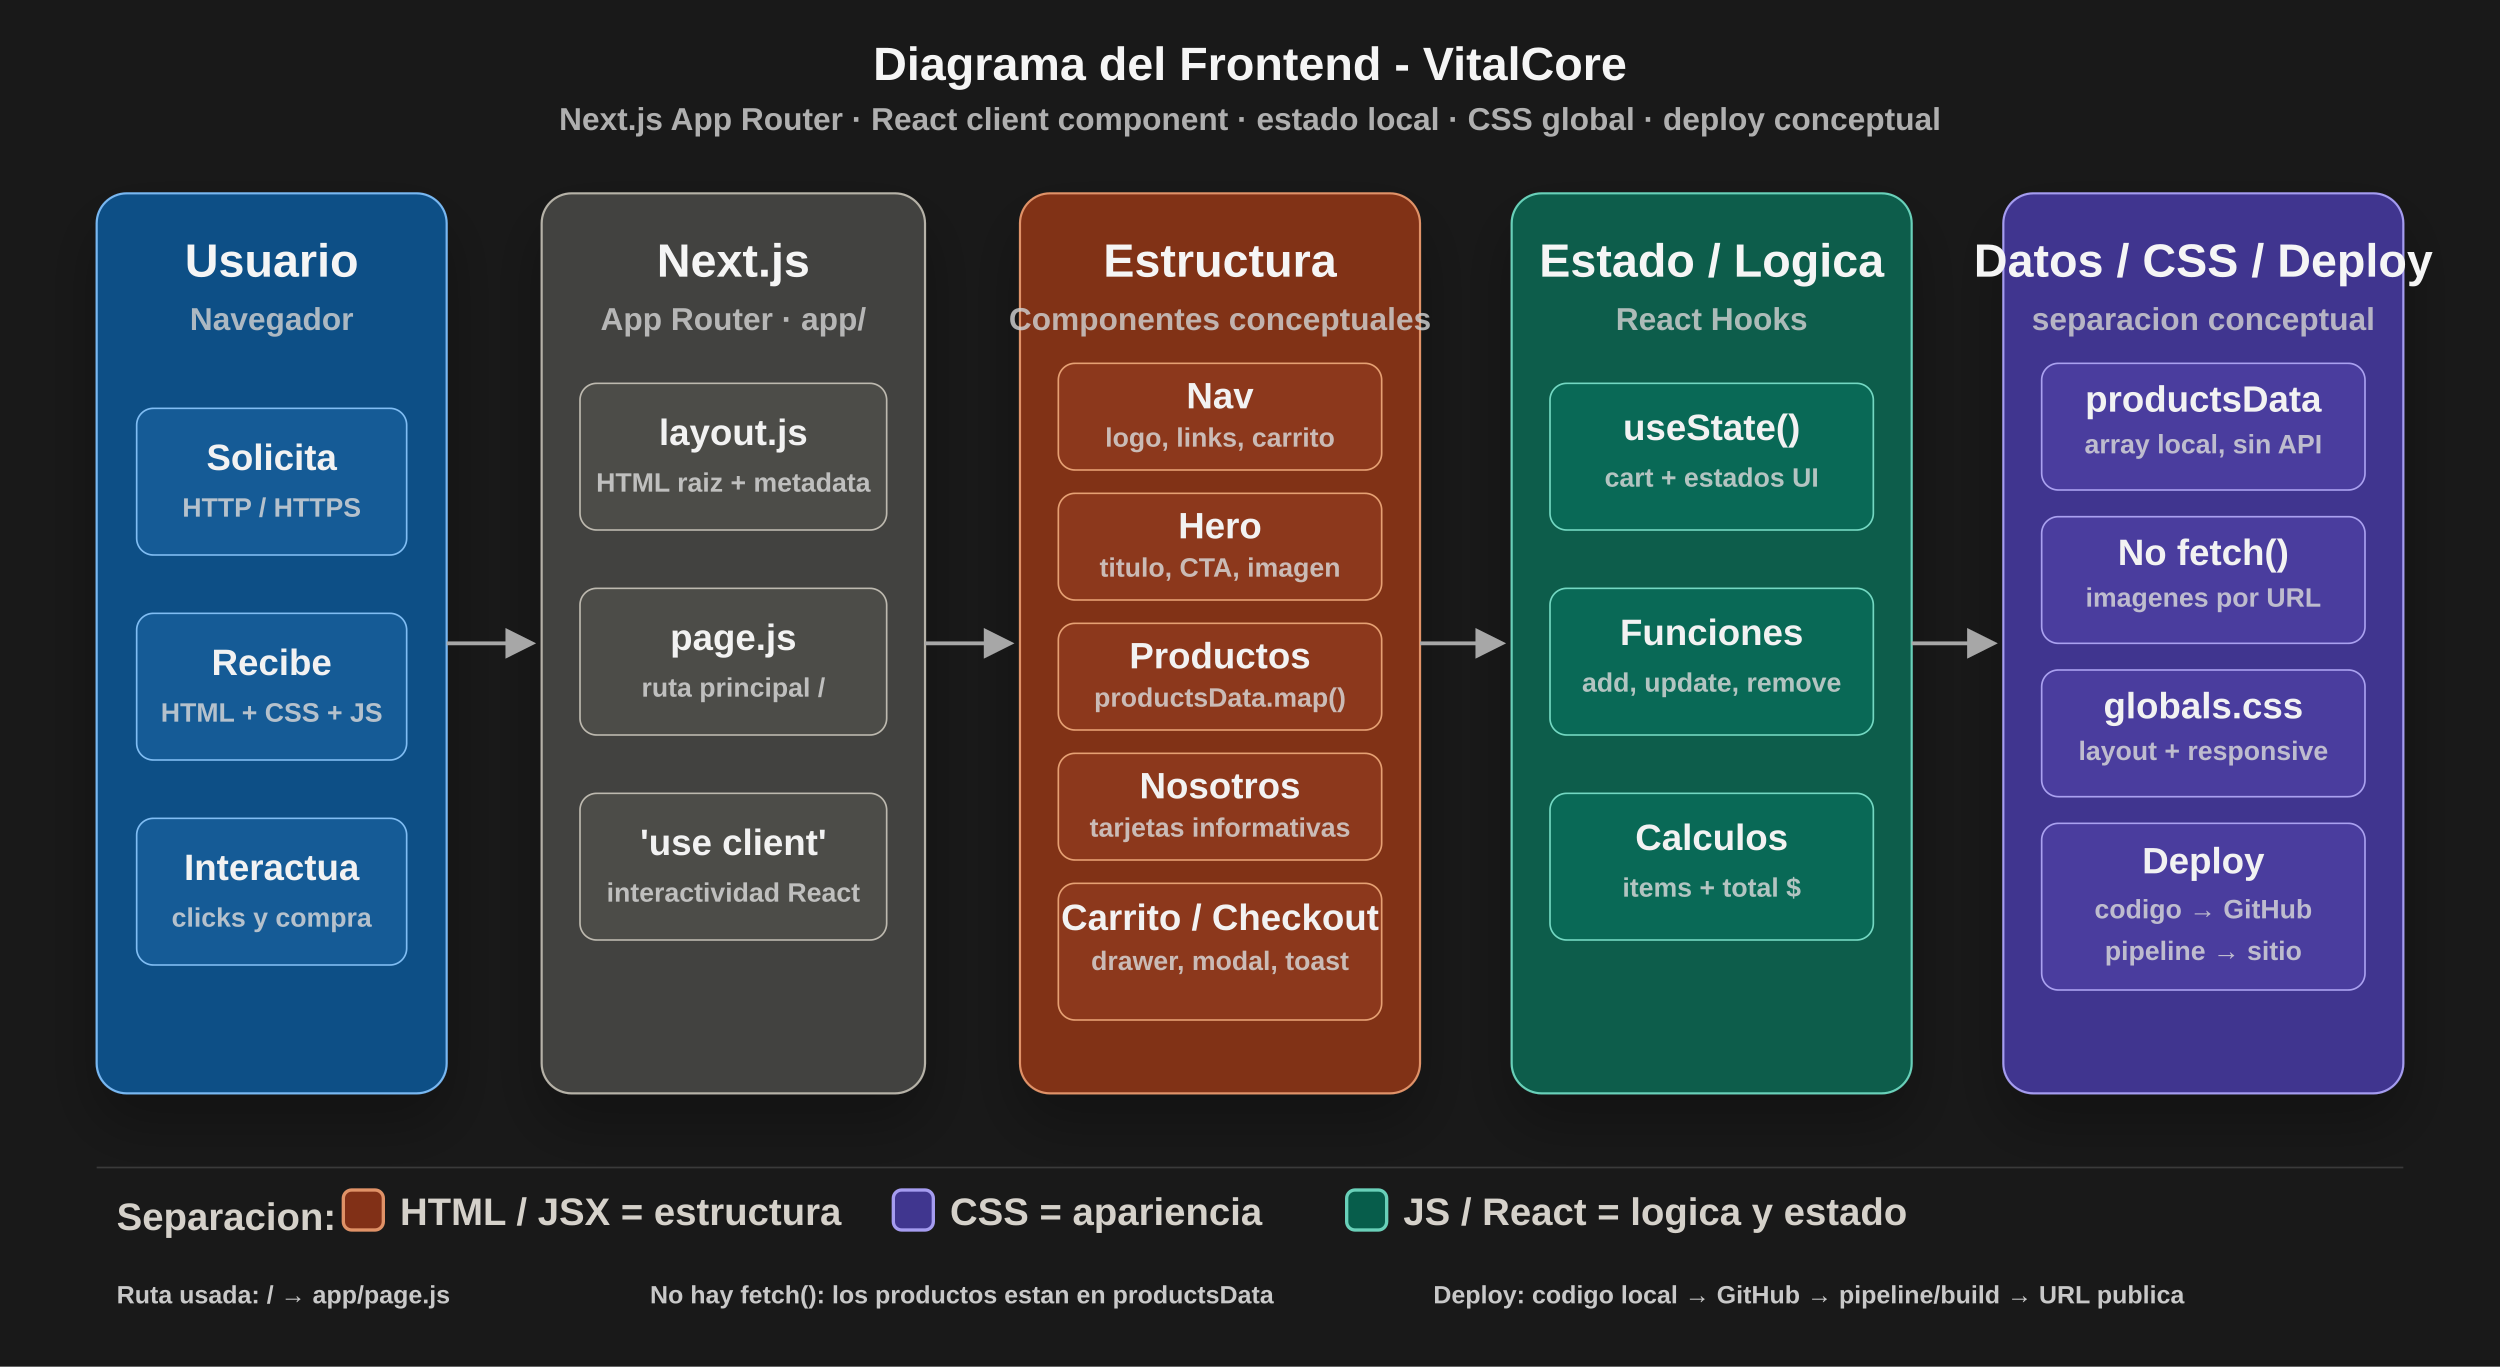
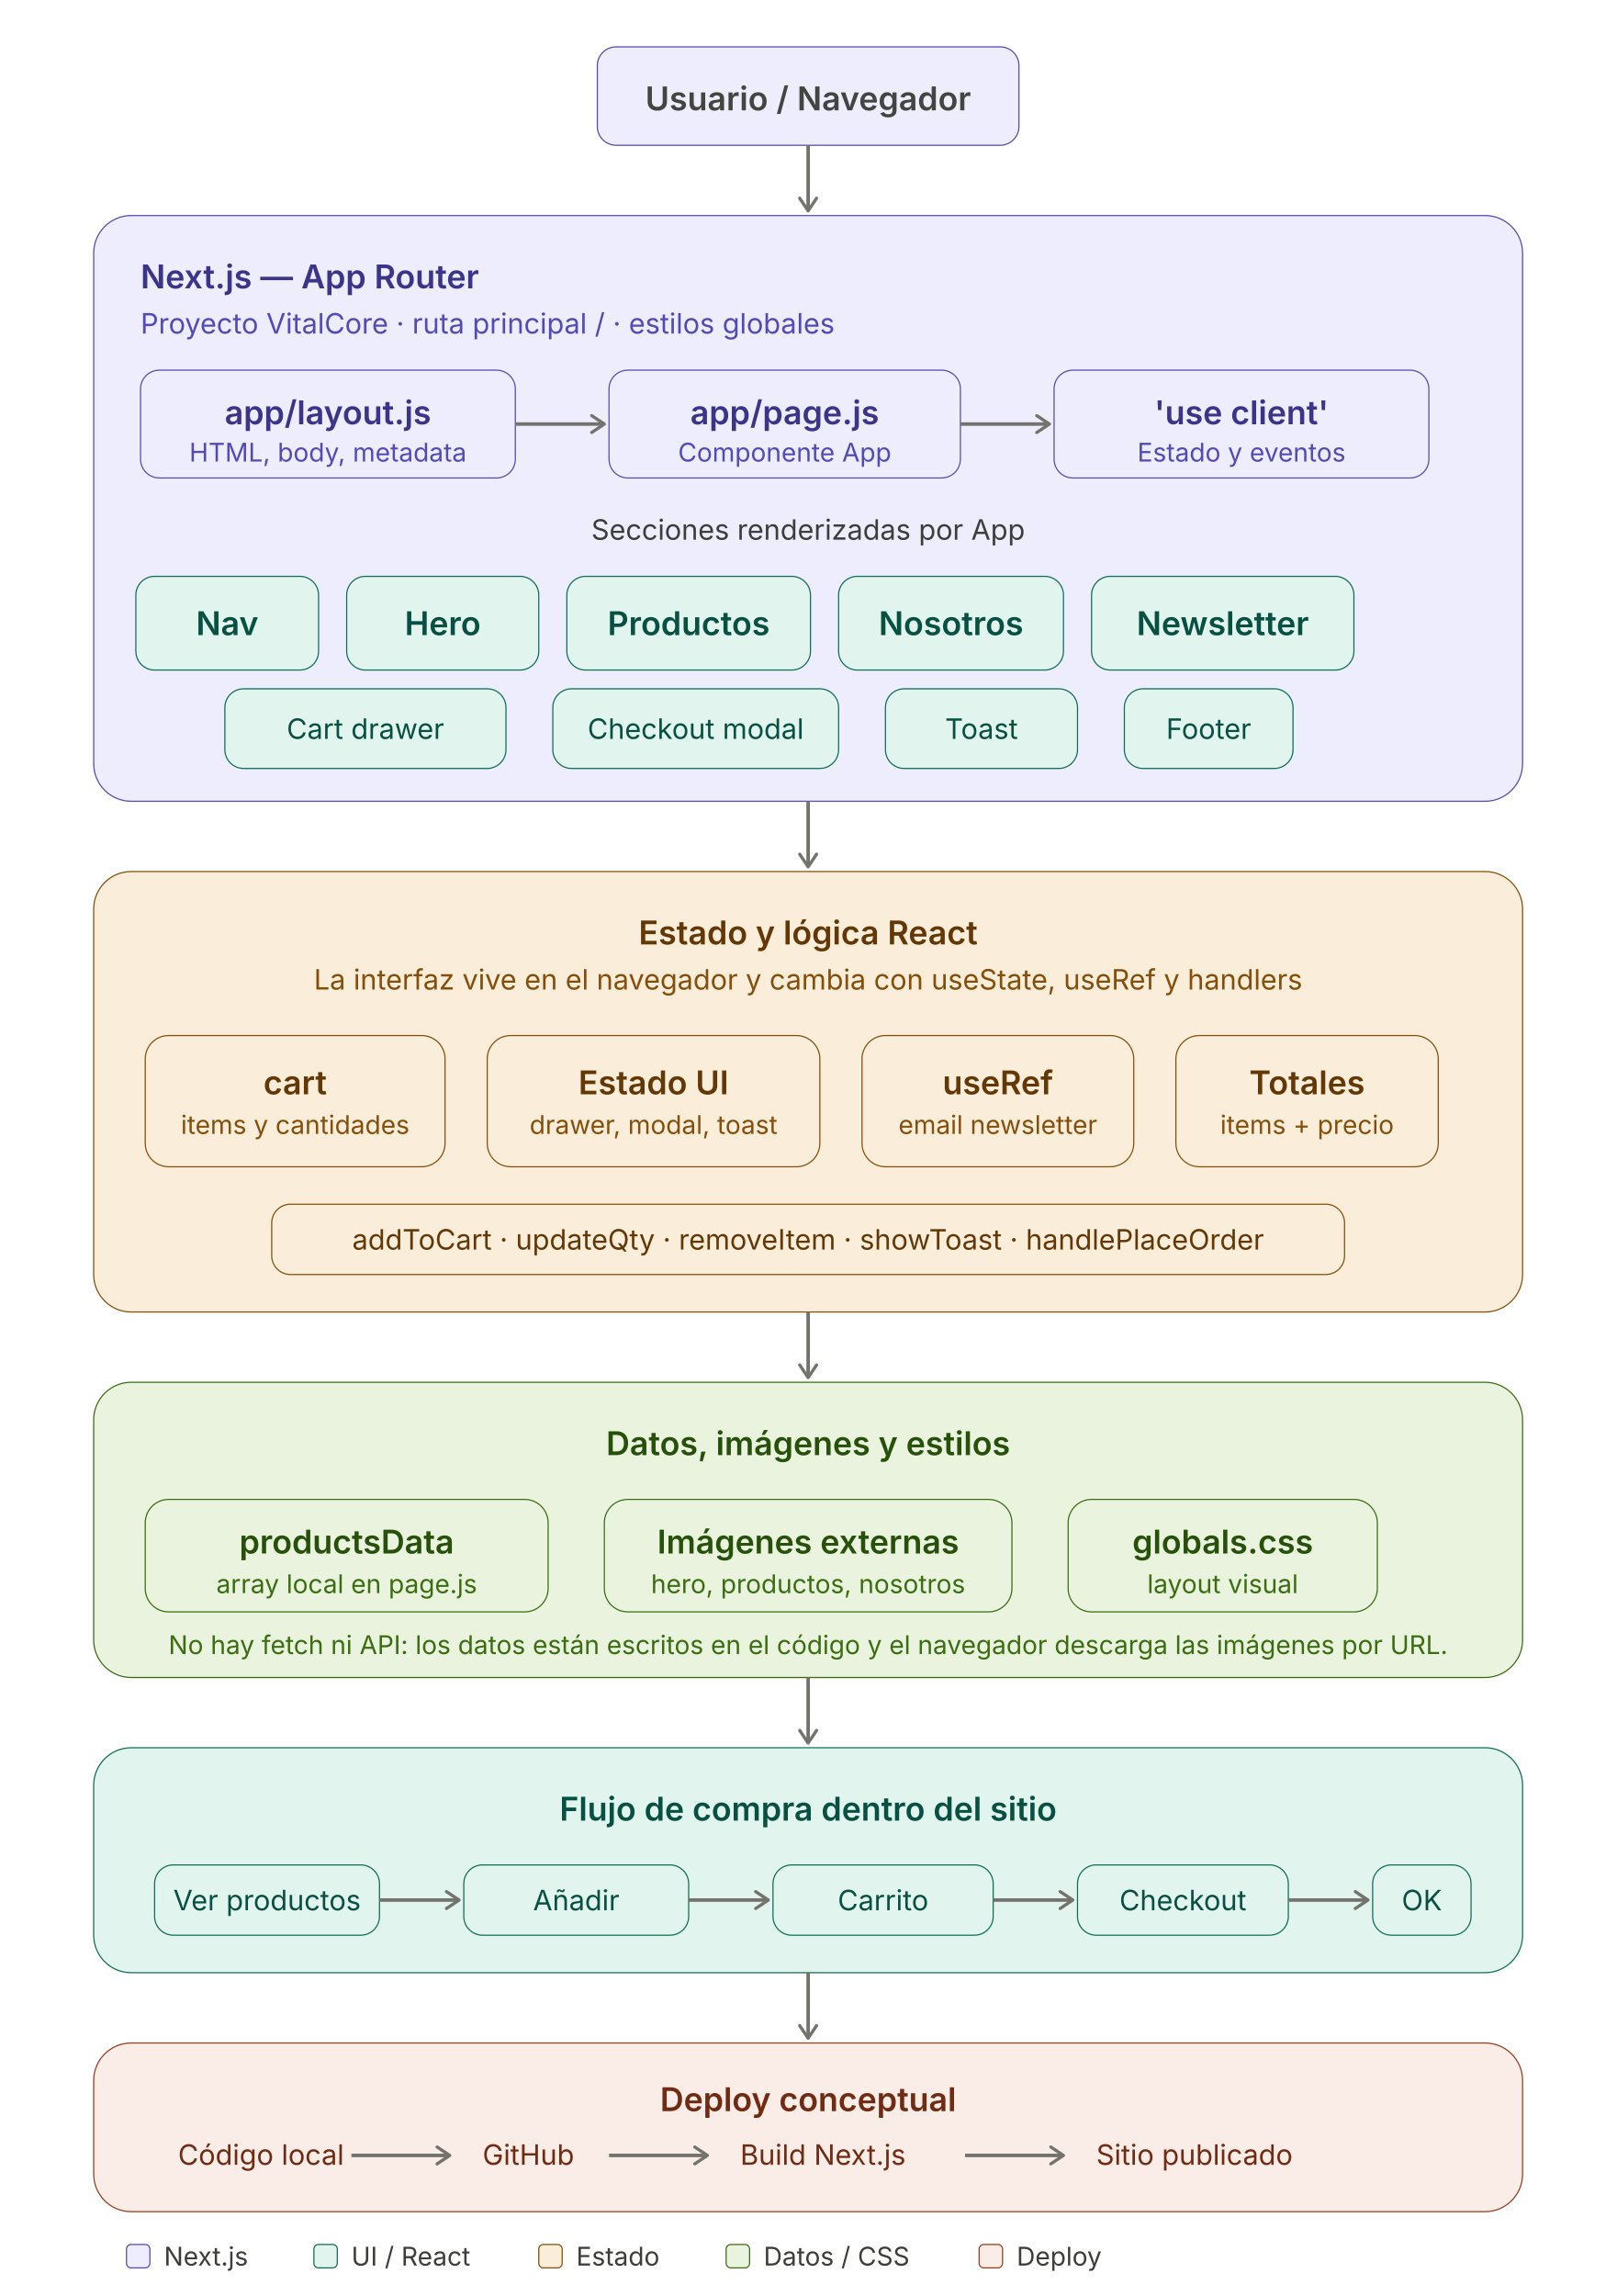
- <svg xmlns="http://www.w3.org/2000/svg" width="1500" height="820" viewBox="0 0 1500 820" fill="none">
-   <rect width="1500" height="820" fill="#191919" />
+ <svg xmlns="http://www.w3.org/2000/svg" width="100%" viewBox="0 0 690 980" role="img">
  <defs>
-     <filter id="shadow" x="-20%" y="-20%" width="140%" height="140%">
-       <feDropShadow dx="0" dy="18" stdDeviation="18" flood-color="#000000" flood-opacity="0.28" />
-     </filter>
-     <marker id="arrow" viewBox="0 0 10 10" refX="8" refY="5" markerWidth="8" markerHeight="8" orient="auto-start-reverse">
-       <path d="M 0 0 L 10 5 L 0 10 z" fill="#a7a7a7" />
+     <marker id="arrow" viewBox="0 0 10 10" refX="8" refY="5" markerWidth="6" markerHeight="6" orient="auto-start-reverse">
+       <path d="M2 1L8 5L2 9" fill="none" stroke="context-stroke" stroke-width="1.5" stroke-linecap="round" stroke-linejoin="round" />
    </marker>
    <style>
-       .title { font-family: Arial, Helvetica, sans-serif; font-size: 28px; font-weight: 800; fill: #f5f5f5; }
-       .subtitle { font-family: Arial, Helvetica, sans-serif; font-size: 19px; font-weight: 700; fill: #cfcfcf; opacity: .82; }
-       .small { font-family: Arial, Helvetica, sans-serif; font-size: 15px; font-weight: 600; fill: #e8e8e8; opacity: .84; }
-       .tiny { font-family: Arial, Helvetica, sans-serif; font-size: 13px; font-weight: 600; fill: #d8d8d8; opacity: .78; }
-       .box-title { font-family: Arial, Helvetica, sans-serif; font-size: 22px; font-weight: 800; fill: #f2f2f2; }
-       .box-sub { font-family: Arial, Helvetica, sans-serif; font-size: 16px; font-weight: 600; fill: #d8d8d8; opacity: .82; }
-       .legend { font-family: Arial, Helvetica, sans-serif; font-size: 23px; font-weight: 700; fill: #d5d1ca; }
+       .label { font-family: -apple-system, BlinkMacSystemFont, "Segoe UI", sans-serif; font-size: 14px; font-weight: 600; }
+       .small { font-family: -apple-system, BlinkMacSystemFont, "Segoe UI", sans-serif; font-size: 12px; font-weight: 400; }
+       .tiny { font-family: -apple-system, BlinkMacSystemFont, "Segoe UI", sans-serif; font-size: 11px; font-weight: 400; }
+       .line { fill: none; stroke: #73726c; stroke-width: 1.5; }
+       .shell { fill: #eeedfe; stroke: #534ab7; stroke-width: 0.5; }
+       .react { fill: #e1f5ee; stroke: #0f6e56; stroke-width: 0.5; }
+       .state { fill: #faeeda; stroke: #854f0b; stroke-width: 0.5; }
+       .data { fill: #eaf3de; stroke: #3b6d11; stroke-width: 0.5; }
+       .deploy { fill: #faece7; stroke: #993c1d; stroke-width: 0.5; }
    </style>
  </defs>
-   <text x="750" y="48" text-anchor="middle" class="title">Diagrama del Frontend - VitalCore</text>
-   <text x="750" y="78" text-anchor="middle" class="subtitle">Next.js App Router · React client component · estado local · CSS global · deploy conceptual</text>
-   <rect x="58" y="116" width="210" height="540" rx="18" fill="#114f86" stroke="#78b8f2" stroke-width="1.3" filter="url(#shadow)" />
-   <text x="163" y="166" text-anchor="middle" class="title" fill="#d8ecff">Usuario</text>
-   <text x="163" y="198" text-anchor="middle" class="subtitle" fill="#b9dcff">Navegador</text>
-   <rect x="82" y="245" width="162" height="88" rx="10" fill="#155b96" stroke="#80bdf3" stroke-width="1" />
-   <text x="163" y="282" text-anchor="middle" class="box-title">Solicita</text>
-   <text x="163" y="310" text-anchor="middle" class="box-sub">HTTP / HTTPS</text>
-   <rect x="82" y="368" width="162" height="88" rx="10" fill="#155b96" stroke="#80bdf3" stroke-width="1" />
-   <text x="163" y="405" text-anchor="middle" class="box-title">Recibe</text>
-   <text x="163" y="433" text-anchor="middle" class="box-sub">HTML + CSS + JS</text>
-   <rect x="82" y="491" width="162" height="88" rx="10" fill="#155b96" stroke="#80bdf3" stroke-width="1" />
-   <text x="163" y="528" text-anchor="middle" class="box-title">Interactua</text>
-   <text x="163" y="556" text-anchor="middle" class="box-sub">clicks y compra</text>
-   <rect x="325" y="116" width="230" height="540" rx="18" fill="#42423f" stroke="#b6b2a8" stroke-width="1.3" filter="url(#shadow)" />
-   <text x="440" y="166" text-anchor="middle" class="title">Next.js</text>
-   <text x="440" y="198" text-anchor="middle" class="subtitle">App Router · app/</text>
-   <rect x="348" y="230" width="184" height="88" rx="10" fill="#4c4c48" stroke="#bdb9af" stroke-width="1" />
-   <text x="440" y="267" text-anchor="middle" class="box-title">layout.js</text>
-   <text x="440" y="295" text-anchor="middle" class="box-sub">HTML raiz + metadata</text>
-   <rect x="348" y="353" width="184" height="88" rx="10" fill="#4c4c48" stroke="#bdb9af" stroke-width="1" />
-   <text x="440" y="390" text-anchor="middle" class="box-title">page.js</text>
-   <text x="440" y="418" text-anchor="middle" class="box-sub">ruta principal /</text>
-   <rect x="348" y="476" width="184" height="88" rx="10" fill="#4c4c48" stroke="#bdb9af" stroke-width="1" />
-   <text x="440" y="513" text-anchor="middle" class="box-title">'use client'</text>
-   <text x="440" y="541" text-anchor="middle" class="box-sub">interactividad React</text>
-   <rect x="612" y="116" width="240" height="540" rx="18" fill="#813017" stroke="#e09267" stroke-width="1.3" filter="url(#shadow)" />
-   <text x="732" y="166" text-anchor="middle" class="title" fill="#ffd9c5">Estructura</text>
-   <text x="732" y="198" text-anchor="middle" class="subtitle" fill="#ffc09e">Componentes conceptuales</text>
-   <rect x="635" y="218" width="194" height="64" rx="10" fill="#8c381c" stroke="#e6a073" stroke-width="1" />
-   <text x="732" y="245" text-anchor="middle" class="box-title">Nav</text>
-   <text x="732" y="268" text-anchor="middle" class="box-sub">logo, links, carrito</text>
-   <rect x="635" y="296" width="194" height="64" rx="10" fill="#8c381c" stroke="#e6a073" stroke-width="1" />
-   <text x="732" y="323" text-anchor="middle" class="box-title">Hero</text>
-   <text x="732" y="346" text-anchor="middle" class="box-sub">titulo, CTA, imagen</text>
-   <rect x="635" y="374" width="194" height="64" rx="10" fill="#8c381c" stroke="#e6a073" stroke-width="1" />
-   <text x="732" y="401" text-anchor="middle" class="box-title">Productos</text>
-   <text x="732" y="424" text-anchor="middle" class="box-sub">productsData.map()</text>
-   <rect x="635" y="452" width="194" height="64" rx="10" fill="#8c381c" stroke="#e6a073" stroke-width="1" />
-   <text x="732" y="479" text-anchor="middle" class="box-title">Nosotros</text>
-   <text x="732" y="502" text-anchor="middle" class="box-sub">tarjetas informativas</text>
-   <rect x="635" y="530" width="194" height="82" rx="10" fill="#8c381c" stroke="#e6a073" stroke-width="1" />
-   <text x="732" y="558" text-anchor="middle" class="box-title">Carrito / Checkout</text>
-   <text x="732" y="582" text-anchor="middle" class="box-sub">drawer, modal, toast</text>
-   <rect x="907" y="116" width="240" height="540" rx="18" fill="#075d4b" stroke="#69d0b9" stroke-width="1.3" filter="url(#shadow)" />
-   <text x="1027" y="166" text-anchor="middle" class="title" fill="#c5fff0">Estado / Logica</text>
-   <text x="1027" y="198" text-anchor="middle" class="subtitle" fill="#89e7cf">React Hooks</text>
-   <rect x="930" y="230" width="194" height="88" rx="10" fill="#096956" stroke="#73d8c2" stroke-width="1" />
-   <text x="1027" y="264" text-anchor="middle" class="box-title">useState()</text>
-   <text x="1027" y="292" text-anchor="middle" class="box-sub">cart + estados UI</text>
-   <rect x="930" y="353" width="194" height="88" rx="10" fill="#096956" stroke="#73d8c2" stroke-width="1" />
-   <text x="1027" y="387" text-anchor="middle" class="box-title">Funciones</text>
-   <text x="1027" y="415" text-anchor="middle" class="box-sub">add, update, remove</text>
-   <rect x="930" y="476" width="194" height="88" rx="10" fill="#096956" stroke="#73d8c2" stroke-width="1" />
-   <text x="1027" y="510" text-anchor="middle" class="box-title">Calculos</text>
-   <text x="1027" y="538" text-anchor="middle" class="box-sub">items + total $</text>
-   <rect x="1202" y="116" width="240" height="540" rx="18" fill="#40368f" stroke="#a59cf0" stroke-width="1.3" filter="url(#shadow)" />
-   <text x="1322" y="166" text-anchor="middle" class="title" fill="#ddd8ff">Datos / CSS / Deploy</text>
-   <text x="1322" y="198" text-anchor="middle" class="subtitle" fill="#c6c0ff">separacion conceptual</text>
-   <rect x="1225" y="218" width="194" height="76" rx="10" fill="#4a3d9e" stroke="#aaa1f0" stroke-width="1" />
-   <text x="1322" y="247" text-anchor="middle" class="box-title">productsData</text>
-   <text x="1322" y="272" text-anchor="middle" class="box-sub">array local, sin API</text>
-   <rect x="1225" y="310" width="194" height="76" rx="10" fill="#4a3d9e" stroke="#aaa1f0" stroke-width="1" />
-   <text x="1322" y="339" text-anchor="middle" class="box-title">No fetch()</text>
-   <text x="1322" y="364" text-anchor="middle" class="box-sub">imagenes por URL</text>
-   <rect x="1225" y="402" width="194" height="76" rx="10" fill="#4a3d9e" stroke="#aaa1f0" stroke-width="1" />
-   <text x="1322" y="431" text-anchor="middle" class="box-title">globals.css</text>
-   <text x="1322" y="456" text-anchor="middle" class="box-sub">layout + responsive</text>
-   <rect x="1225" y="494" width="194" height="100" rx="10" fill="#4a3d9e" stroke="#aaa1f0" stroke-width="1" />
-   <text x="1322" y="524" text-anchor="middle" class="box-title">Deploy</text>
-   <text x="1322" y="551" text-anchor="middle" class="box-sub">codigo → GitHub</text>
-   <text x="1322" y="576" text-anchor="middle" class="box-sub">pipeline → sitio</text>
-   <line x1="268" y1="386" x2="318" y2="386" stroke="#a7a7a7" stroke-width="2.3" marker-end="url(#arrow)" />
-   <line x1="555" y1="386" x2="605" y2="386" stroke="#a7a7a7" stroke-width="2.3" marker-end="url(#arrow)" />
-   <line x1="852" y1="386" x2="900" y2="386" stroke="#a7a7a7" stroke-width="2.3" marker-end="url(#arrow)" />
-   <line x1="1147" y1="386" x2="1195" y2="386" stroke="#a7a7a7" stroke-width="2.3" marker-end="url(#arrow)" />
-   <rect x="58" y="700" width="1384" height="1" fill="#3a3a3a" />
-   <text x="70" y="738" class="legend">Separacion:</text>
-   <rect x="206" y="714" width="24" height="24" rx="5" fill="#813017" stroke="#e09267" stroke-width="2" />
-   <text x="240" y="735" class="legend">HTML / JSX = estructura</text>
-   <rect x="536" y="714" width="24" height="24" rx="5" fill="#40368f" stroke="#a59cf0" stroke-width="2" />
-   <text x="570" y="735" class="legend">CSS = apariencia</text>
-   <rect x="808" y="714" width="24" height="24" rx="5" fill="#075d4b" stroke="#69d0b9" stroke-width="2" />
-   <text x="842" y="735" class="legend">JS / React = logica y estado</text>
-   <text x="70" y="782" class="small">Ruta usada: /  →  app/page.js</text>
-   <text x="390" y="782" class="small">No hay fetch(): los productos estan en productsData</text>
-   <text x="860" y="782" class="small">Deploy: codigo local → GitHub → pipeline/build → URL publica</text>
+   <rect x="255" y="20" width="180" height="42" rx="8" class="shell" />
+   <text x="345" y="42" text-anchor="middle" dominant-baseline="central" class="label" fill="#444441">Usuario / Navegador</text>
+   <line x1="345" y1="62" x2="345" y2="90" marker-end="url(#arrow)" class="line" />
+   <rect x="40" y="92" width="610" height="250" rx="16" class="shell" />
+   <text x="60" y="118" dominant-baseline="central" class="label" fill="#3c3489">Next.js — App Router</text>
+   <text x="60" y="138" dominant-baseline="central" class="small" fill="#534ab7">Proyecto VitalCore · ruta principal / · estilos globales</text>
+   <rect x="60" y="158" width="160" height="46" rx="8" class="shell" />
+   <text x="140" y="176" text-anchor="middle" dominant-baseline="central" class="label" fill="#3c3489">app/layout.js</text>
+   <text x="140" y="193" text-anchor="middle" dominant-baseline="central" class="tiny" fill="#534ab7">HTML, body, metadata</text>
+   <line x1="220" y1="181" x2="258" y2="181" marker-end="url(#arrow)" class="line" />
+   <rect x="260" y="158" width="150" height="46" rx="8" class="shell" />
+   <text x="335" y="176" text-anchor="middle" dominant-baseline="central" class="label" fill="#3c3489">app/page.js</text>
+   <text x="335" y="193" text-anchor="middle" dominant-baseline="central" class="tiny" fill="#534ab7">Componente App</text>
+   <line x1="410" y1="181" x2="448" y2="181" marker-end="url(#arrow)" class="line" />
+   <rect x="450" y="158" width="160" height="46" rx="8" class="shell" />
+   <text x="530" y="176" text-anchor="middle" dominant-baseline="central" class="label" fill="#3c3489">'use client'</text>
+   <text x="530" y="193" text-anchor="middle" dominant-baseline="central" class="tiny" fill="#534ab7">Estado y eventos</text>
+   <text x="345" y="226" text-anchor="middle" dominant-baseline="central" class="small" fill="#3d3d3a">Secciones renderizadas por App</text>
+   <rect x="58" y="246" width="78" height="40" rx="8" class="react" />
+   <text x="97" y="266" text-anchor="middle" dominant-baseline="central" class="label" fill="#085041">Nav</text>
+   <rect x="148" y="246" width="82" height="40" rx="8" class="react" />
+   <text x="189" y="266" text-anchor="middle" dominant-baseline="central" class="label" fill="#085041">Hero</text>
+   <rect x="242" y="246" width="104" height="40" rx="8" class="react" />
+   <text x="294" y="266" text-anchor="middle" dominant-baseline="central" class="label" fill="#085041">Productos</text>
+   <rect x="358" y="246" width="96" height="40" rx="8" class="react" />
+   <text x="406" y="266" text-anchor="middle" dominant-baseline="central" class="label" fill="#085041">Nosotros</text>
+   <rect x="466" y="246" width="112" height="40" rx="8" class="react" />
+   <text x="522" y="266" text-anchor="middle" dominant-baseline="central" class="label" fill="#085041">Newsletter</text>
+   <rect x="96" y="294" width="120" height="34" rx="8" class="react" />
+   <text x="156" y="311" text-anchor="middle" dominant-baseline="central" class="small" fill="#085041">Cart drawer</text>
+   <rect x="236" y="294" width="122" height="34" rx="8" class="react" />
+   <text x="297" y="311" text-anchor="middle" dominant-baseline="central" class="small" fill="#085041">Checkout modal</text>
+   <rect x="378" y="294" width="82" height="34" rx="8" class="react" />
+   <text x="419" y="311" text-anchor="middle" dominant-baseline="central" class="small" fill="#085041">Toast</text>
+   <rect x="480" y="294" width="72" height="34" rx="8" class="react" />
+   <text x="516" y="311" text-anchor="middle" dominant-baseline="central" class="small" fill="#085041">Footer</text>
+   <line x1="345" y1="342" x2="345" y2="370" marker-end="url(#arrow)" class="line" />
+   <rect x="40" y="372" width="610" height="188" rx="16" class="state" />
+   <text x="345" y="398" text-anchor="middle" dominant-baseline="central" class="label" fill="#633806">Estado y lógica React</text>
+   <text x="345" y="418" text-anchor="middle" dominant-baseline="central" class="small" fill="#854f0b">La interfaz vive en el navegador y cambia con useState, useRef y handlers</text>
+   <rect x="62" y="442" width="128" height="56" rx="10" class="state" />
+   <text x="126" y="462" text-anchor="middle" dominant-baseline="central" class="label" fill="#633806">cart</text>
+   <text x="126" y="480" text-anchor="middle" dominant-baseline="central" class="tiny" fill="#854f0b">items y cantidades</text>
+   <rect x="208" y="442" width="142" height="56" rx="10" class="state" />
+   <text x="279" y="462" text-anchor="middle" dominant-baseline="central" class="label" fill="#633806">Estado UI</text>
+   <text x="279" y="480" text-anchor="middle" dominant-baseline="central" class="tiny" fill="#854f0b">drawer, modal, toast</text>
+   <rect x="368" y="442" width="116" height="56" rx="10" class="state" />
+   <text x="426" y="462" text-anchor="middle" dominant-baseline="central" class="label" fill="#633806">useRef</text>
+   <text x="426" y="480" text-anchor="middle" dominant-baseline="central" class="tiny" fill="#854f0b">email newsletter</text>
+   <rect x="502" y="442" width="112" height="56" rx="10" class="state" />
+   <text x="558" y="462" text-anchor="middle" dominant-baseline="central" class="label" fill="#633806">Totales</text>
+   <text x="558" y="480" text-anchor="middle" dominant-baseline="central" class="tiny" fill="#854f0b">items + precio</text>
+   <rect x="116" y="514" width="458" height="30" rx="8" class="state" />
+   <text x="345" y="529" text-anchor="middle" dominant-baseline="central" class="small" fill="#633806">addToCart · updateQty · removeItem · showToast · handlePlaceOrder</text>
+   <line x1="345" y1="560" x2="345" y2="588" marker-end="url(#arrow)" class="line" />
+   <rect x="40" y="590" width="610" height="126" rx="16" class="data" />
+   <text x="345" y="616" text-anchor="middle" dominant-baseline="central" class="label" fill="#27500a">Datos, imágenes y estilos</text>
+   <rect x="62" y="640" width="172" height="48" rx="10" class="data" />
+   <text x="148" y="658" text-anchor="middle" dominant-baseline="central" class="label" fill="#27500a">productsData</text>
+   <text x="148" y="676" text-anchor="middle" dominant-baseline="central" class="tiny" fill="#3b6d11">array local en page.js</text>
+   <rect x="258" y="640" width="174" height="48" rx="10" class="data" />
+   <text x="345" y="658" text-anchor="middle" dominant-baseline="central" class="label" fill="#27500a">Imágenes externas</text>
+   <text x="345" y="676" text-anchor="middle" dominant-baseline="central" class="tiny" fill="#3b6d11">hero, productos, nosotros</text>
+   <rect x="456" y="640" width="132" height="48" rx="10" class="data" />
+   <text x="522" y="658" text-anchor="middle" dominant-baseline="central" class="label" fill="#27500a">globals.css</text>
+   <text x="522" y="676" text-anchor="middle" dominant-baseline="central" class="tiny" fill="#3b6d11">layout visual</text>
+   <text x="345" y="702" text-anchor="middle" dominant-baseline="central" class="tiny" fill="#3b6d11">No hay fetch ni API: los datos están escritos en el código y el navegador descarga las imágenes por URL.</text>
+   <line x1="345" y1="716" x2="345" y2="744" marker-end="url(#arrow)" class="line" />
+   <rect x="40" y="746" width="610" height="96" rx="16" class="react" />
+   <text x="345" y="772" text-anchor="middle" dominant-baseline="central" class="label" fill="#085041">Flujo de compra dentro del sitio</text>
+   <rect x="66" y="796" width="96" height="30" rx="8" class="react" />
+   <text x="114" y="811" text-anchor="middle" dominant-baseline="central" class="small" fill="#085041">Ver productos</text>
+   <line x1="162" y1="811" x2="196" y2="811" marker-end="url(#arrow)" class="line" />
+   <rect x="198" y="796" width="96" height="30" rx="8" class="react" />
+   <text x="246" y="811" text-anchor="middle" dominant-baseline="central" class="small" fill="#085041">Añadir</text>
+   <line x1="294" y1="811" x2="328" y2="811" marker-end="url(#arrow)" class="line" />
+   <rect x="330" y="796" width="94" height="30" rx="8" class="react" />
+   <text x="377" y="811" text-anchor="middle" dominant-baseline="central" class="small" fill="#085041">Carrito</text>
+   <line x1="424" y1="811" x2="458" y2="811" marker-end="url(#arrow)" class="line" />
+   <rect x="460" y="796" width="90" height="30" rx="8" class="react" />
+   <text x="505" y="811" text-anchor="middle" dominant-baseline="central" class="small" fill="#085041">Checkout</text>
+   <line x1="550" y1="811" x2="584" y2="811" marker-end="url(#arrow)" class="line" />
+   <rect x="586" y="796" width="42" height="30" rx="8" class="react" />
+   <text x="607" y="811" text-anchor="middle" dominant-baseline="central" class="small" fill="#085041">OK</text>
+   <line x1="345" y1="842" x2="345" y2="870" marker-end="url(#arrow)" class="line" />
+   <rect x="40" y="872" width="610" height="72" rx="16" class="deploy" />
+   <text x="345" y="896" text-anchor="middle" dominant-baseline="central" class="label" fill="#712b13">Deploy conceptual</text>
+   <text x="76" y="924" class="small" fill="#712b13">Código local</text>
+   <line x1="150" y1="920" x2="192" y2="920" marker-end="url(#arrow)" class="line" />
+   <text x="206" y="924" class="small" fill="#712b13">GitHub</text>
+   <line x1="260" y1="920" x2="302" y2="920" marker-end="url(#arrow)" class="line" />
+   <text x="316" y="924" class="small" fill="#712b13">Build Next.js</text>
+   <line x1="412" y1="920" x2="454" y2="920" marker-end="url(#arrow)" class="line" />
+   <text x="468" y="924" class="small" fill="#712b13">Sitio publicado</text>
+   <rect x="54" y="958" width="10" height="10" rx="2" class="shell" />
+   <text x="70" y="967" class="tiny" fill="#3d3d3a">Next.js</text>
+   <rect x="134" y="958" width="10" height="10" rx="2" class="react" />
+   <text x="150" y="967" class="tiny" fill="#3d3d3a">UI / React</text>
+   <rect x="230" y="958" width="10" height="10" rx="2" class="state" />
+   <text x="246" y="967" class="tiny" fill="#3d3d3a">Estado</text>
+   <rect x="310" y="958" width="10" height="10" rx="2" class="data" />
+   <text x="326" y="967" class="tiny" fill="#3d3d3a">Datos / CSS</text>
+   <rect x="418" y="958" width="10" height="10" rx="2" class="deploy" />
+   <text x="434" y="967" class="tiny" fill="#3d3d3a">Deploy</text>
</svg>
